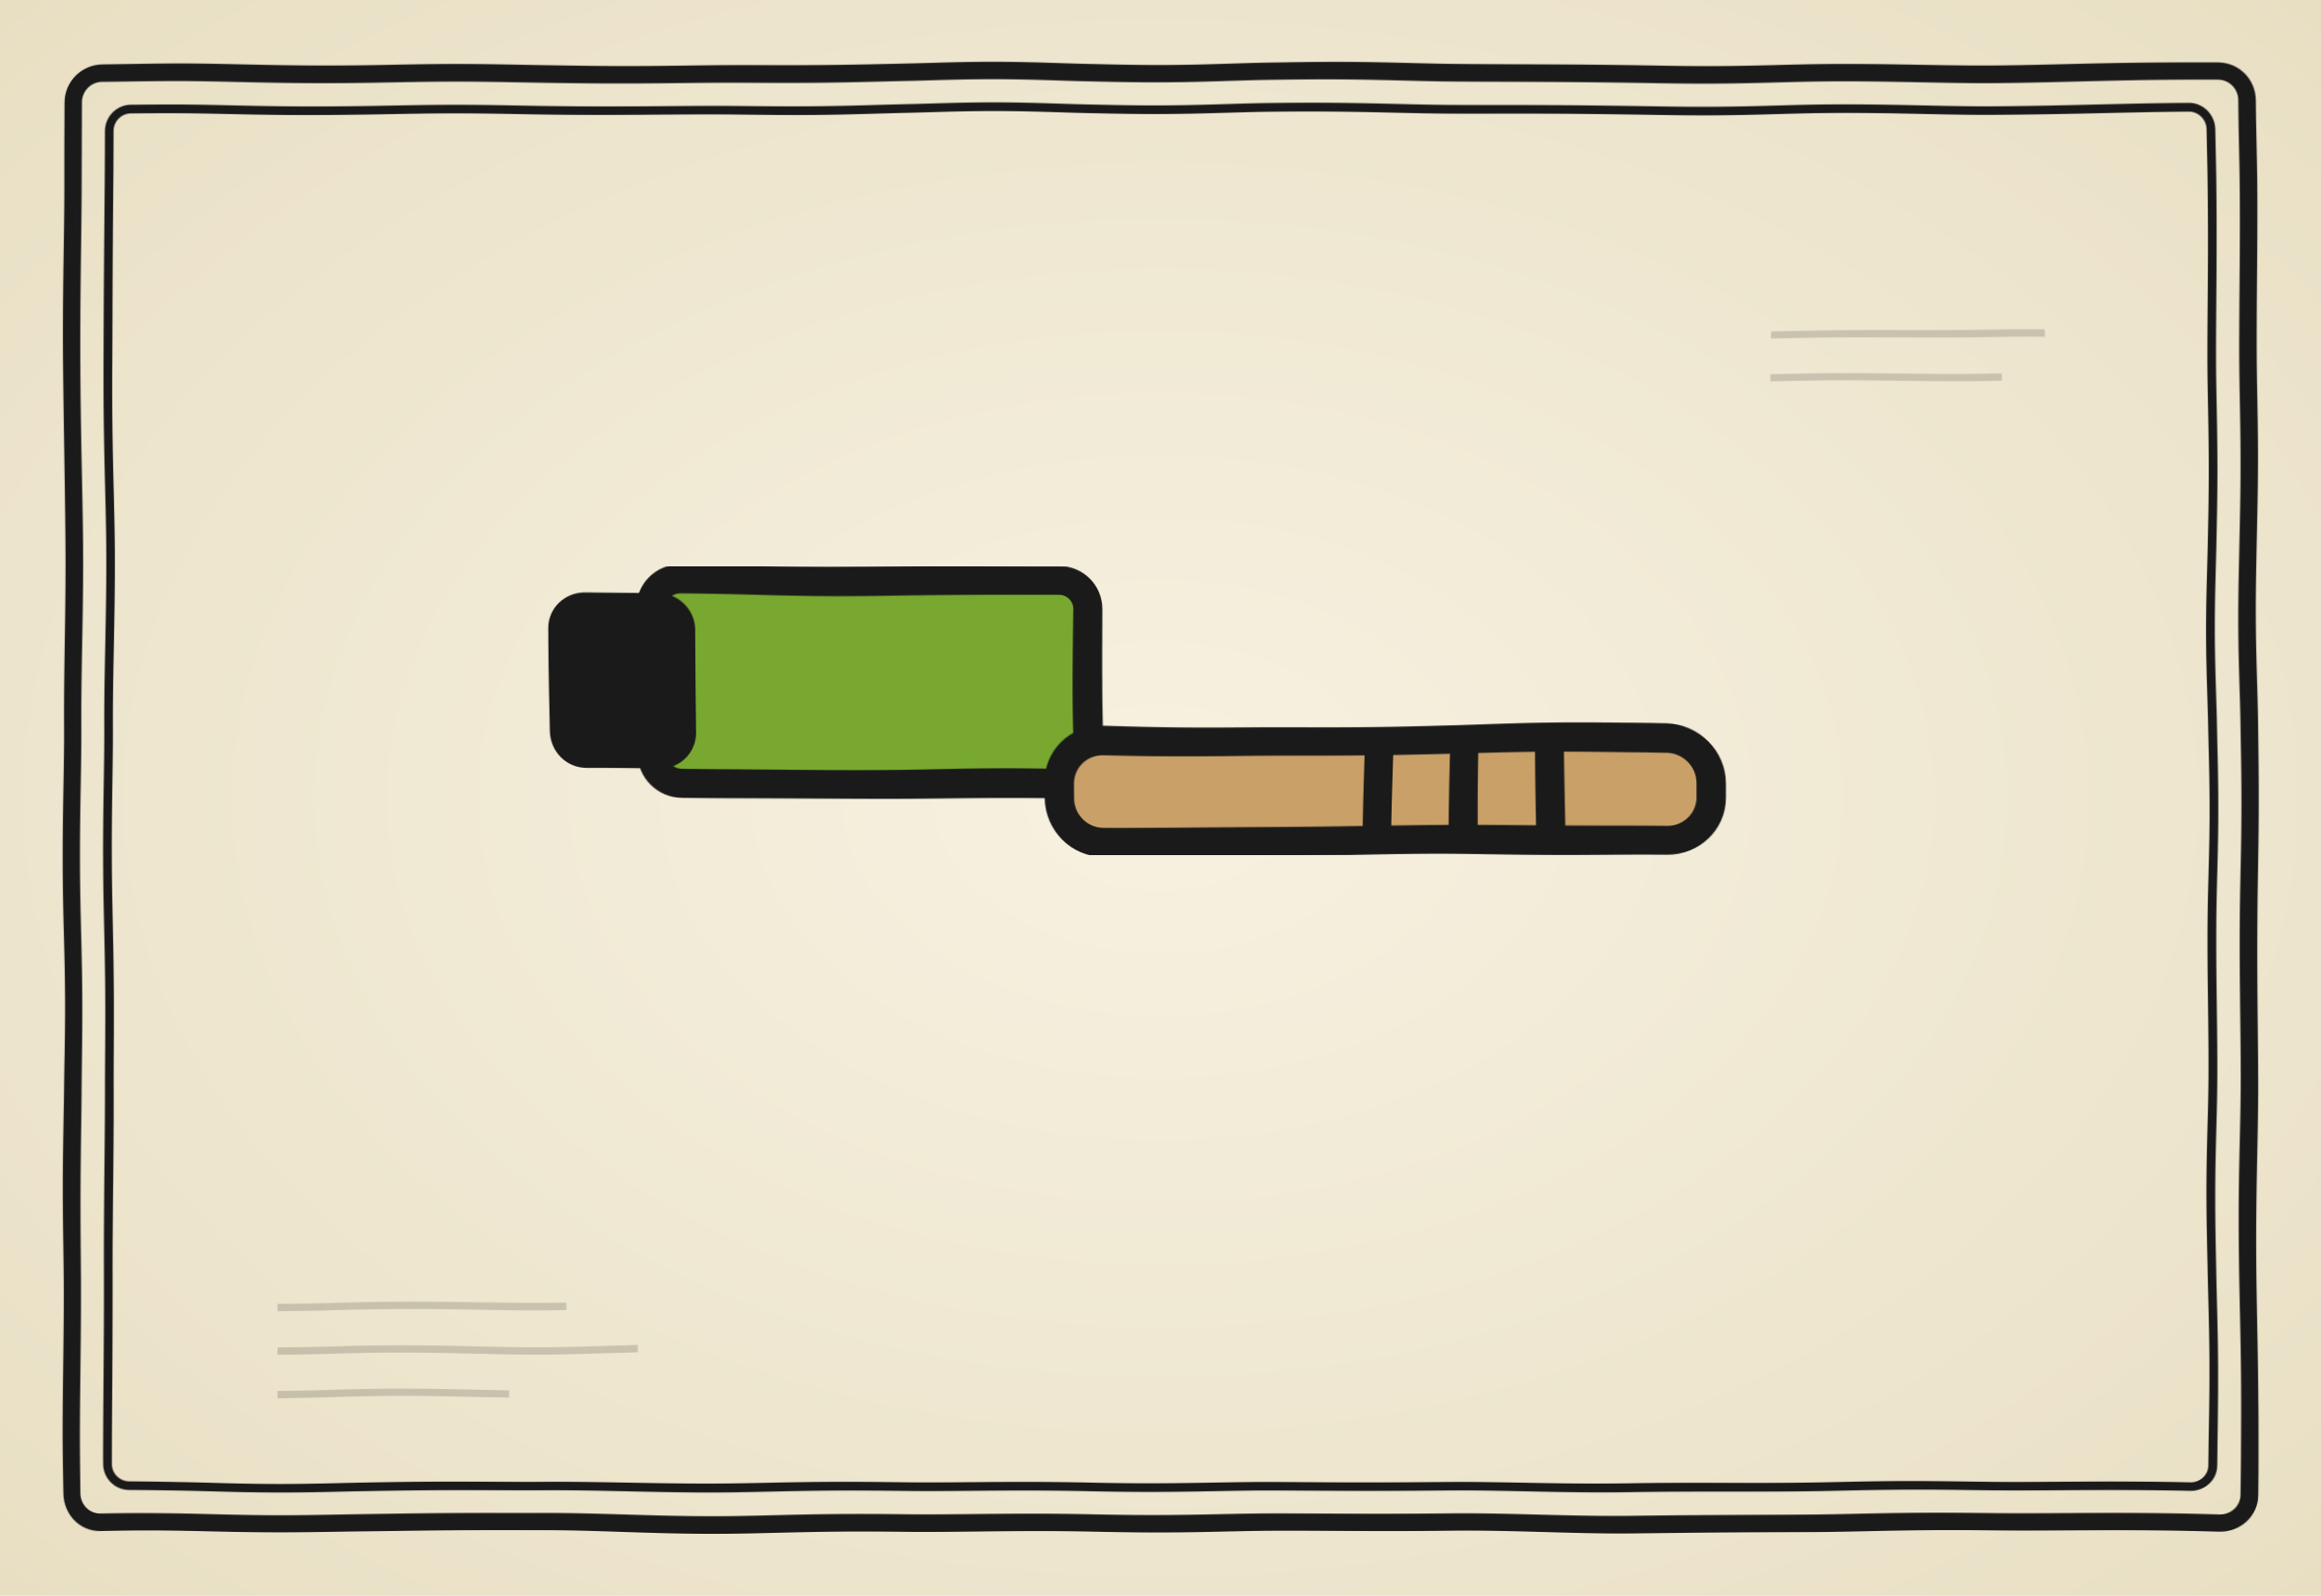
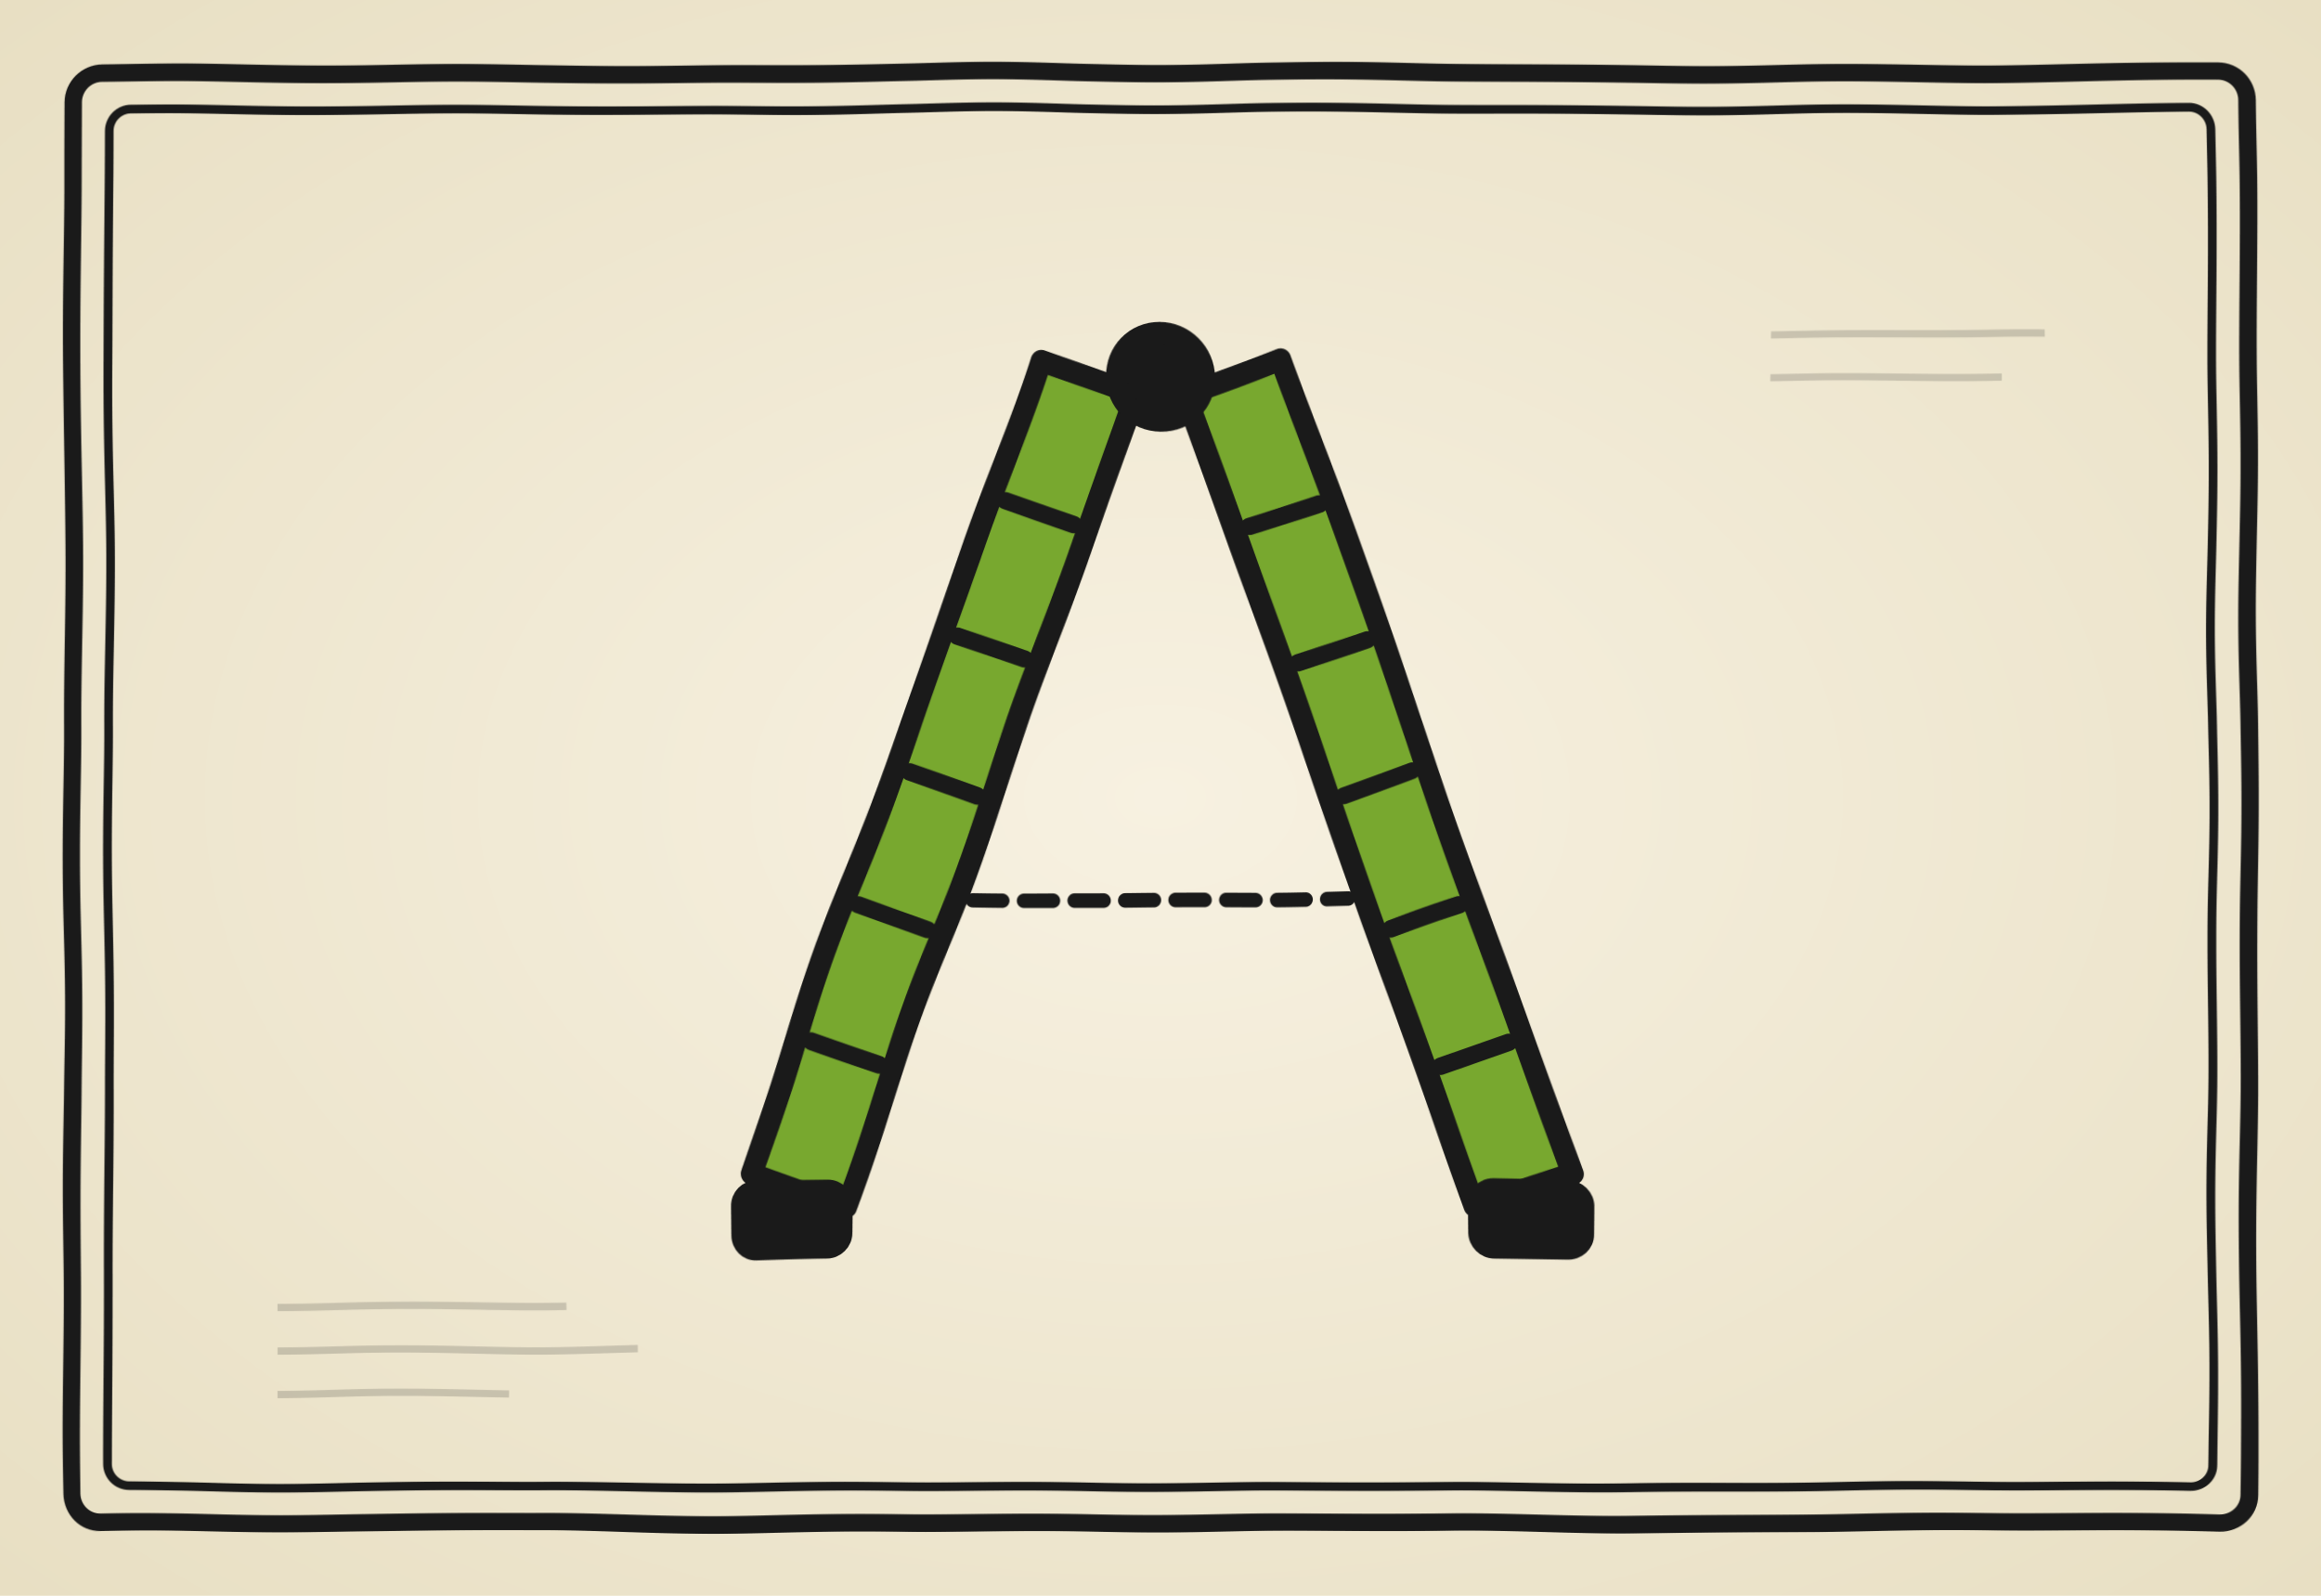
<svg xmlns="http://www.w3.org/2000/svg" viewBox="0 0 320 220" role="img" aria-label="die Klappleiter">
  <defs>
    <radialGradient id="paper" cx="50%" cy="50%" r="70%">
      <stop offset="0%" stop-color="#f7f1e1" />
      <stop offset="100%" stop-color="#e8dfc3" />
    </radialGradient>
    <filter id="sketch" x="-5%" y="-5%" width="110%" height="110%">
      <feTurbulence type="fractalNoise" baseFrequency="0.02" numOctaves="2" seed="489" />
      <feDisplacementMap in="SourceGraphic" scale="1.8" />
    </filter>
    <filter id="sketchLight" x="-5%" y="-5%" width="110%" height="110%">
      <feTurbulence type="fractalNoise" baseFrequency="0.04" numOctaves="1" seed="492" />
      <feDisplacementMap in="SourceGraphic" scale="1.1" />
    </filter>
  </defs>
  <rect width="320" height="220" fill="url(#paper)" />
  <g fill="none" stroke="#1a1a1a" stroke-linecap="round" stroke-linejoin="round" filter="url(#sketchLight)">
    <rect x="10" y="10" width="300" height="200" stroke-width="2.4" rx="4" />
    <rect x="15" y="15" width="290" height="190" stroke-width="1.2" rx="3" />
  </g>
  <g stroke="#1a1a1a" stroke-width="1" opacity="0.18" filter="url(#sketchLight)">
    <line x1="38" y1="180" x2="78" y2="180" />
    <line x1="38" y1="186" x2="88" y2="186" />
    <line x1="38" y1="192" x2="70" y2="192" />
    <line x1="244" y1="46" x2="282" y2="46" />
    <line x1="244" y1="52" x2="276" y2="52" />
  </g>
  <g filter="url(#sketch)">
-     <g stroke="#1a1a1a" stroke-width="4" stroke-linejoin="round" stroke-linecap="round" fill="#78a82f">
-       <rect x="90" y="80" width="60" height="28" rx="4" />
-       <rect x="78" y="84" width="16" height="20" rx="3" fill="#1a1a1a" />
-       <rect x="146" y="102" width="90" height="14" rx="6" fill="#c9a068" />
-       <line x1="190" y1="104" x2="190" y2="114" />
-       <line x1="202" y1="104" x2="202" y2="114" />
-       <line x1="214" y1="104" x2="214" y2="114" />
+     <g stroke="#1a1a1a" stroke-width="3" stroke-linejoin="round" stroke-linecap="round">
+       <polygon points="116.6,166.4 156.6,54.4 143.4,49.6 103.4,161.6" fill="#78a82f" />
+       <line x1="121.4" y1="147.0" x2="112.0" y2="143.7" stroke="#1a1a1a" stroke-width="2.4" />
+       <line x1="128.0" y1="128.3" x2="118.6" y2="125.0" stroke="#1a1a1a" stroke-width="2.4" />
+       <line x1="134.7" y1="109.7" x2="125.3" y2="106.3" stroke="#1a1a1a" stroke-width="2.4" />
+       <line x1="141.4" y1="91.0" x2="132.0" y2="87.7" stroke="#1a1a1a" stroke-width="2.4" />
+       <line x1="148.0" y1="72.3" x2="138.6" y2="69.0" stroke="#1a1a1a" stroke-width="2.4" />
+       <polygon points="216.6,161.6 176.6,49.6 163.4,54.4 203.4,166.4" fill="#78a82f" />
+       <line x1="208.0" y1="143.7" x2="198.6" y2="147.0" stroke="#1a1a1a" stroke-width="2.4" />
+       <line x1="201.4" y1="125.0" x2="192.0" y2="128.3" stroke="#1a1a1a" stroke-width="2.4" />
+       <line x1="194.7" y1="106.3" x2="185.3" y2="109.7" stroke="#1a1a1a" stroke-width="2.4" />
+       <line x1="188.0" y1="87.7" x2="178.6" y2="91.0" stroke="#1a1a1a" stroke-width="2.4" />
+       <line x1="181.4" y1="69.0" x2="172.0" y2="72.3" stroke="#1a1a1a" stroke-width="2.4" />
+       <circle cx="160" cy="52" r="6" fill="#1a1a1a" />
+       <path d="M 134 124 L 186 124" stroke-width="2" stroke-dasharray="4 3" />
+       <rect x="102" y="164" width="14" height="8" rx="2" fill="#1a1a1a" />
+       <rect x="204" y="164" width="14" height="8" rx="2" fill="#1a1a1a" />
    </g>
  </g>
</svg>
